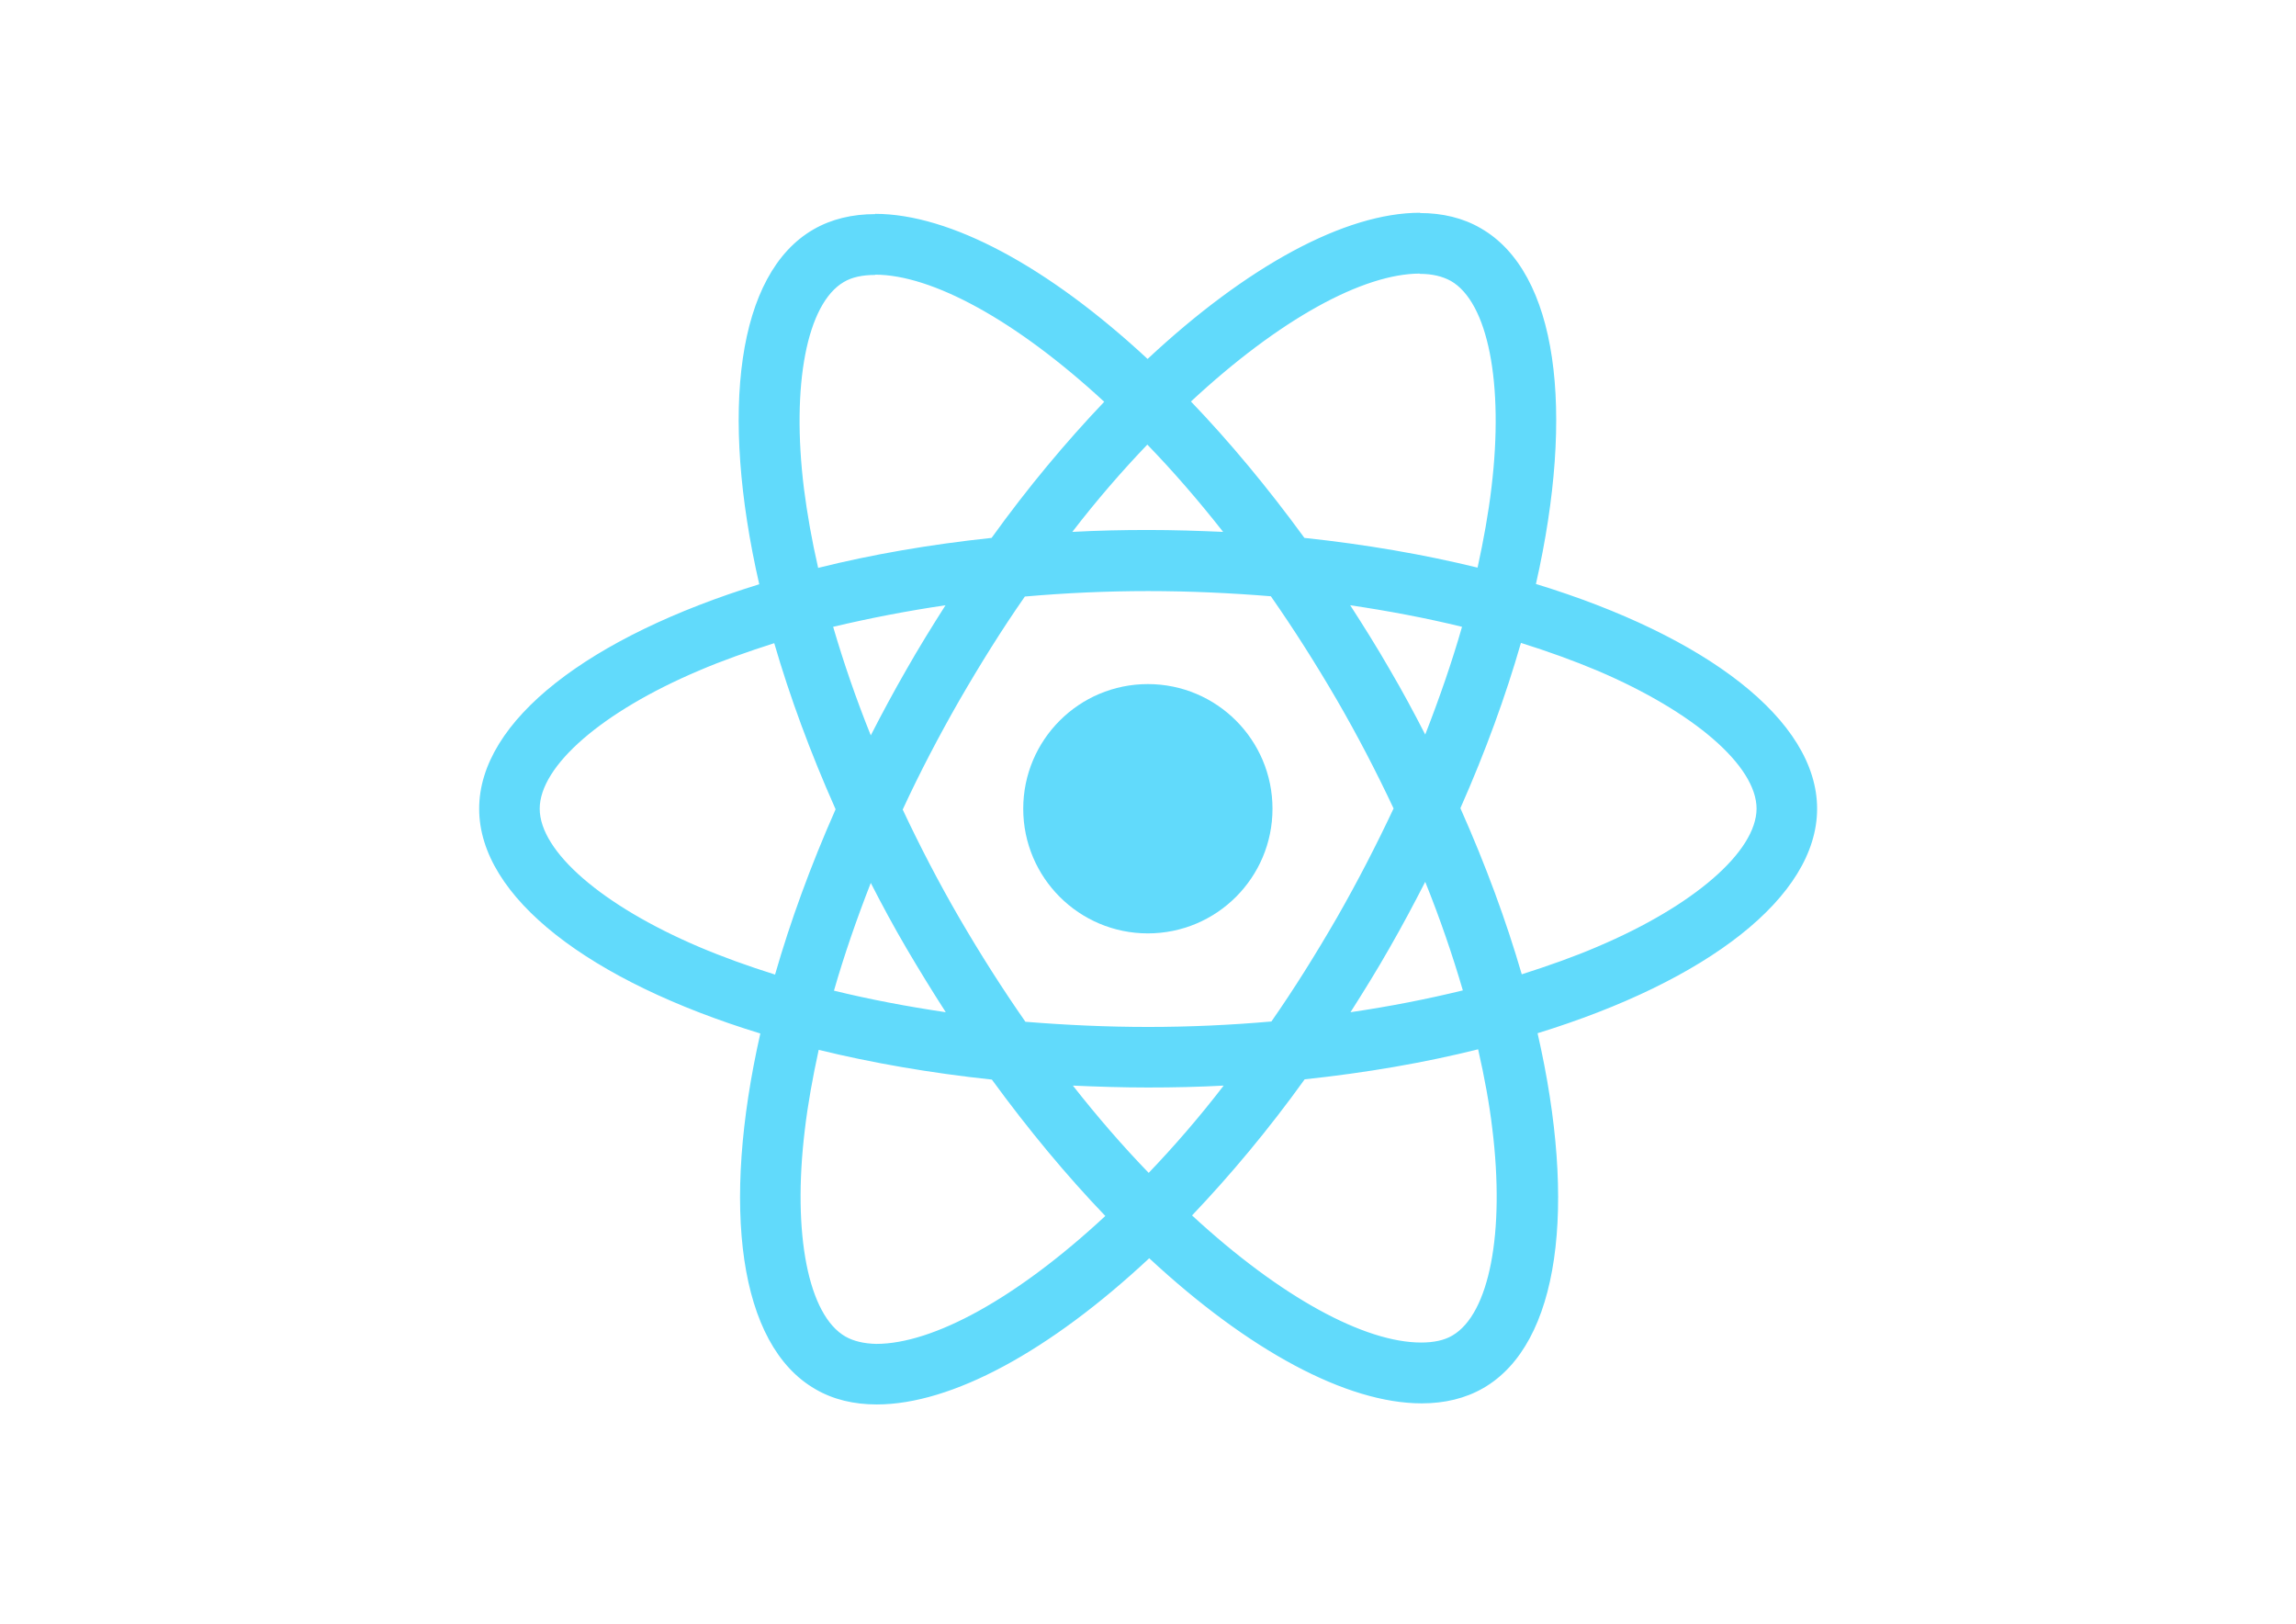
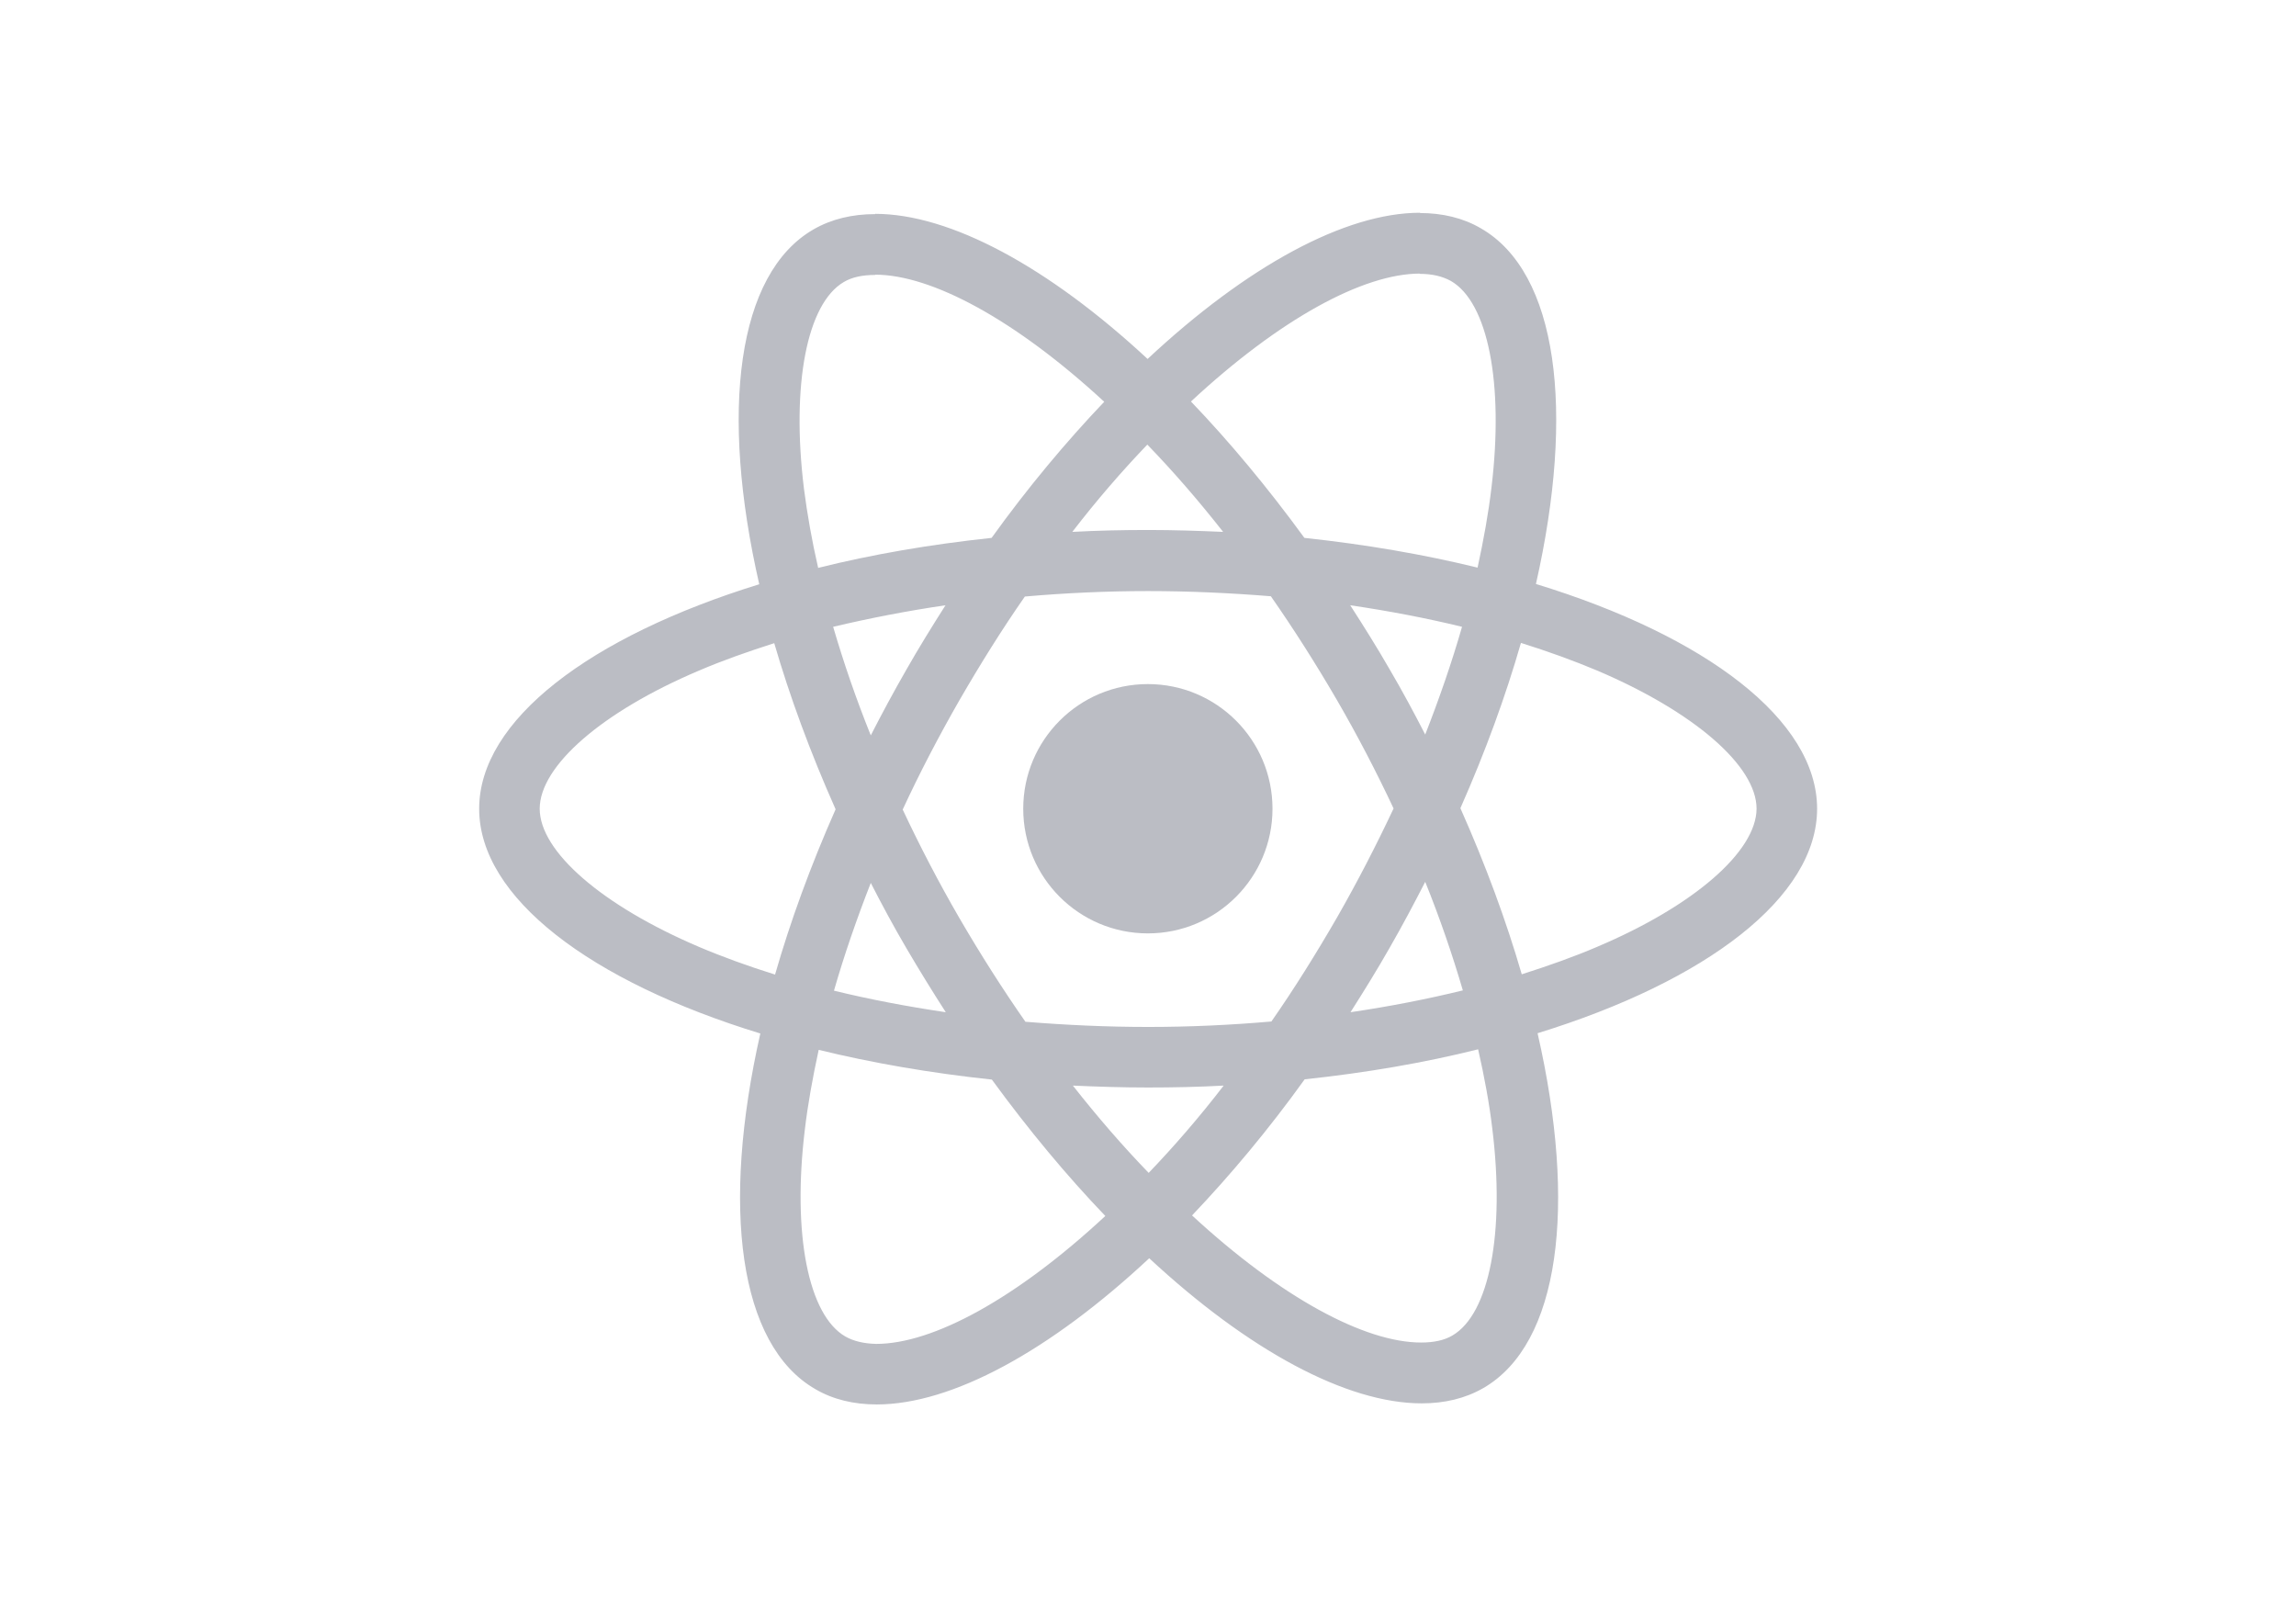
<svg xmlns="http://www.w3.org/2000/svg" viewBox="0 0 841.9 595.3">
-   <g fill="#61DAFB">
+   <g fill="#bbbdc4">
    <path d="M666.3 296.5c0-32.5-40.7-63.3-103.1-82.4 14.4-63.6 8-114.2-20.2-130.4-6.5-3.8-14.1-5.6-22.4-5.6v22.3c4.6 0 8.3.9 11.4 2.6 13.6 7.8 19.5 37.5 14.9 75.7-1.1 9.4-2.9 19.3-5.1 29.4-19.6-4.8-41-8.5-63.5-10.9-13.5-18.5-27.5-35.3-41.6-50 32.6-30.3 63.2-46.9 84-46.9V78c-27.5 0-63.5 19.6-99.9 53.6-36.4-33.8-72.4-53.2-99.9-53.2v22.3c20.7 0 51.4 16.5 84 46.6-14 14.7-28 31.4-41.3 49.9-22.6 2.4-44 6.1-63.6 11-2.3-10-4-19.7-5.2-29-4.7-38.2 1.1-67.9 14.6-75.8 3-1.8 6.9-2.6 11.5-2.6V78.5c-8.4 0-16 1.8-22.6 5.6-28.1 16.2-34.4 66.7-19.9 130.1-62.2 19.2-102.7 49.9-102.7 82.3 0 32.5 40.7 63.3 103.1 82.4-14.4 63.6-8 114.2 20.2 130.4 6.5 3.8 14.1 5.6 22.5 5.6 27.5 0 63.5-19.6 99.9-53.6 36.4 33.8 72.4 53.2 99.9 53.2 8.4 0 16-1.8 22.6-5.6 28.1-16.2 34.4-66.7 19.9-130.1 62-19.1 102.5-49.9 102.5-82.3zm-130.2-66.7c-3.7 12.9-8.3 26.2-13.5 39.5-4.1-8-8.4-16-13.1-24-4.6-8-9.5-15.8-14.4-23.4 14.2 2.1 27.9 4.7 41 7.9zm-45.8 106.5c-7.8 13.5-15.8 26.3-24.1 38.2-14.9 1.3-30 2-45.2 2-15.1 0-30.2-.7-45-1.9-8.3-11.9-16.4-24.6-24.2-38-7.6-13.1-14.5-26.4-20.8-39.8 6.2-13.4 13.2-26.8 20.7-39.9 7.8-13.5 15.8-26.3 24.1-38.2 14.9-1.3 30-2 45.2-2 15.1 0 30.2.7 45 1.9 8.3 11.9 16.4 24.6 24.2 38 7.6 13.1 14.5 26.4 20.8 39.8-6.3 13.4-13.2 26.8-20.7 39.9zm32.3-13c5.4 13.4 10 26.8 13.8 39.8-13.1 3.2-26.9 5.9-41.2 8 4.9-7.7 9.8-15.6 14.4-23.7 4.6-8 8.9-16.1 13-24.1zM421.2 430c-9.3-9.6-18.6-20.3-27.8-32 9 .4 18.2.7 27.5.7 9.4 0 18.7-.2 27.8-.7-9 11.7-18.3 22.4-27.5 32zm-74.4-58.9c-14.2-2.1-27.9-4.7-41-7.9 3.7-12.9 8.3-26.2 13.5-39.5 4.1 8 8.4 16 13.1 24 4.7 8 9.5 15.8 14.4 23.4zM420.7 163c9.3 9.6 18.6 20.3 27.8 32-9-.4-18.2-.7-27.5-.7-9.4 0-18.7.2-27.8.7 9-11.7 18.3-22.4 27.5-32zm-74 58.9c-4.9 7.7-9.8 15.6-14.4 23.7-4.6 8-8.9 16-13 24-5.4-13.4-10-26.8-13.8-39.8 13.1-3.1 26.9-5.8 41.2-7.9zm-90.5 125.2c-35.4-15.1-58.3-34.9-58.3-50.6 0-15.7 22.9-35.6 58.3-50.6 8.6-3.7 18-7 27.7-10.1 5.7 19.6 13.2 40 22.5 60.9-9.2 20.8-16.6 41.1-22.2 60.6-9.9-3.1-19.3-6.5-28-10.2zM310 490c-13.6-7.8-19.5-37.5-14.9-75.7 1.1-9.4 2.9-19.3 5.1-29.4 19.6 4.8 41 8.5 63.5 10.9 13.5 18.5 27.5 35.3 41.6 50-32.6 30.3-63.2 46.9-84 46.9-4.5-.1-8.3-1-11.3-2.7zm237.2-76.2c4.7 38.2-1.1 67.9-14.6 75.8-3 1.8-6.9 2.6-11.5 2.6-20.7 0-51.4-16.5-84-46.6 14-14.7 28-31.4 41.3-49.9 22.6-2.4 44-6.1 63.6-11 2.3 10.1 4.1 19.8 5.2 29.1zm38.5-66.7c-8.6 3.7-18 7-27.7 10.1-5.7-19.6-13.2-40-22.5-60.9 9.2-20.8 16.6-41.1 22.2-60.6 9.9 3.1 19.3 6.5 28.1 10.2 35.4 15.1 58.3 34.9 58.3 50.6-.1 15.7-23 35.6-58.4 50.6zM320.8 78.4z" />
    <circle cx="420.9" cy="296.5" r="45.7" />
    <path d="M520.5 78.1z" />
  </g>
</svg>
